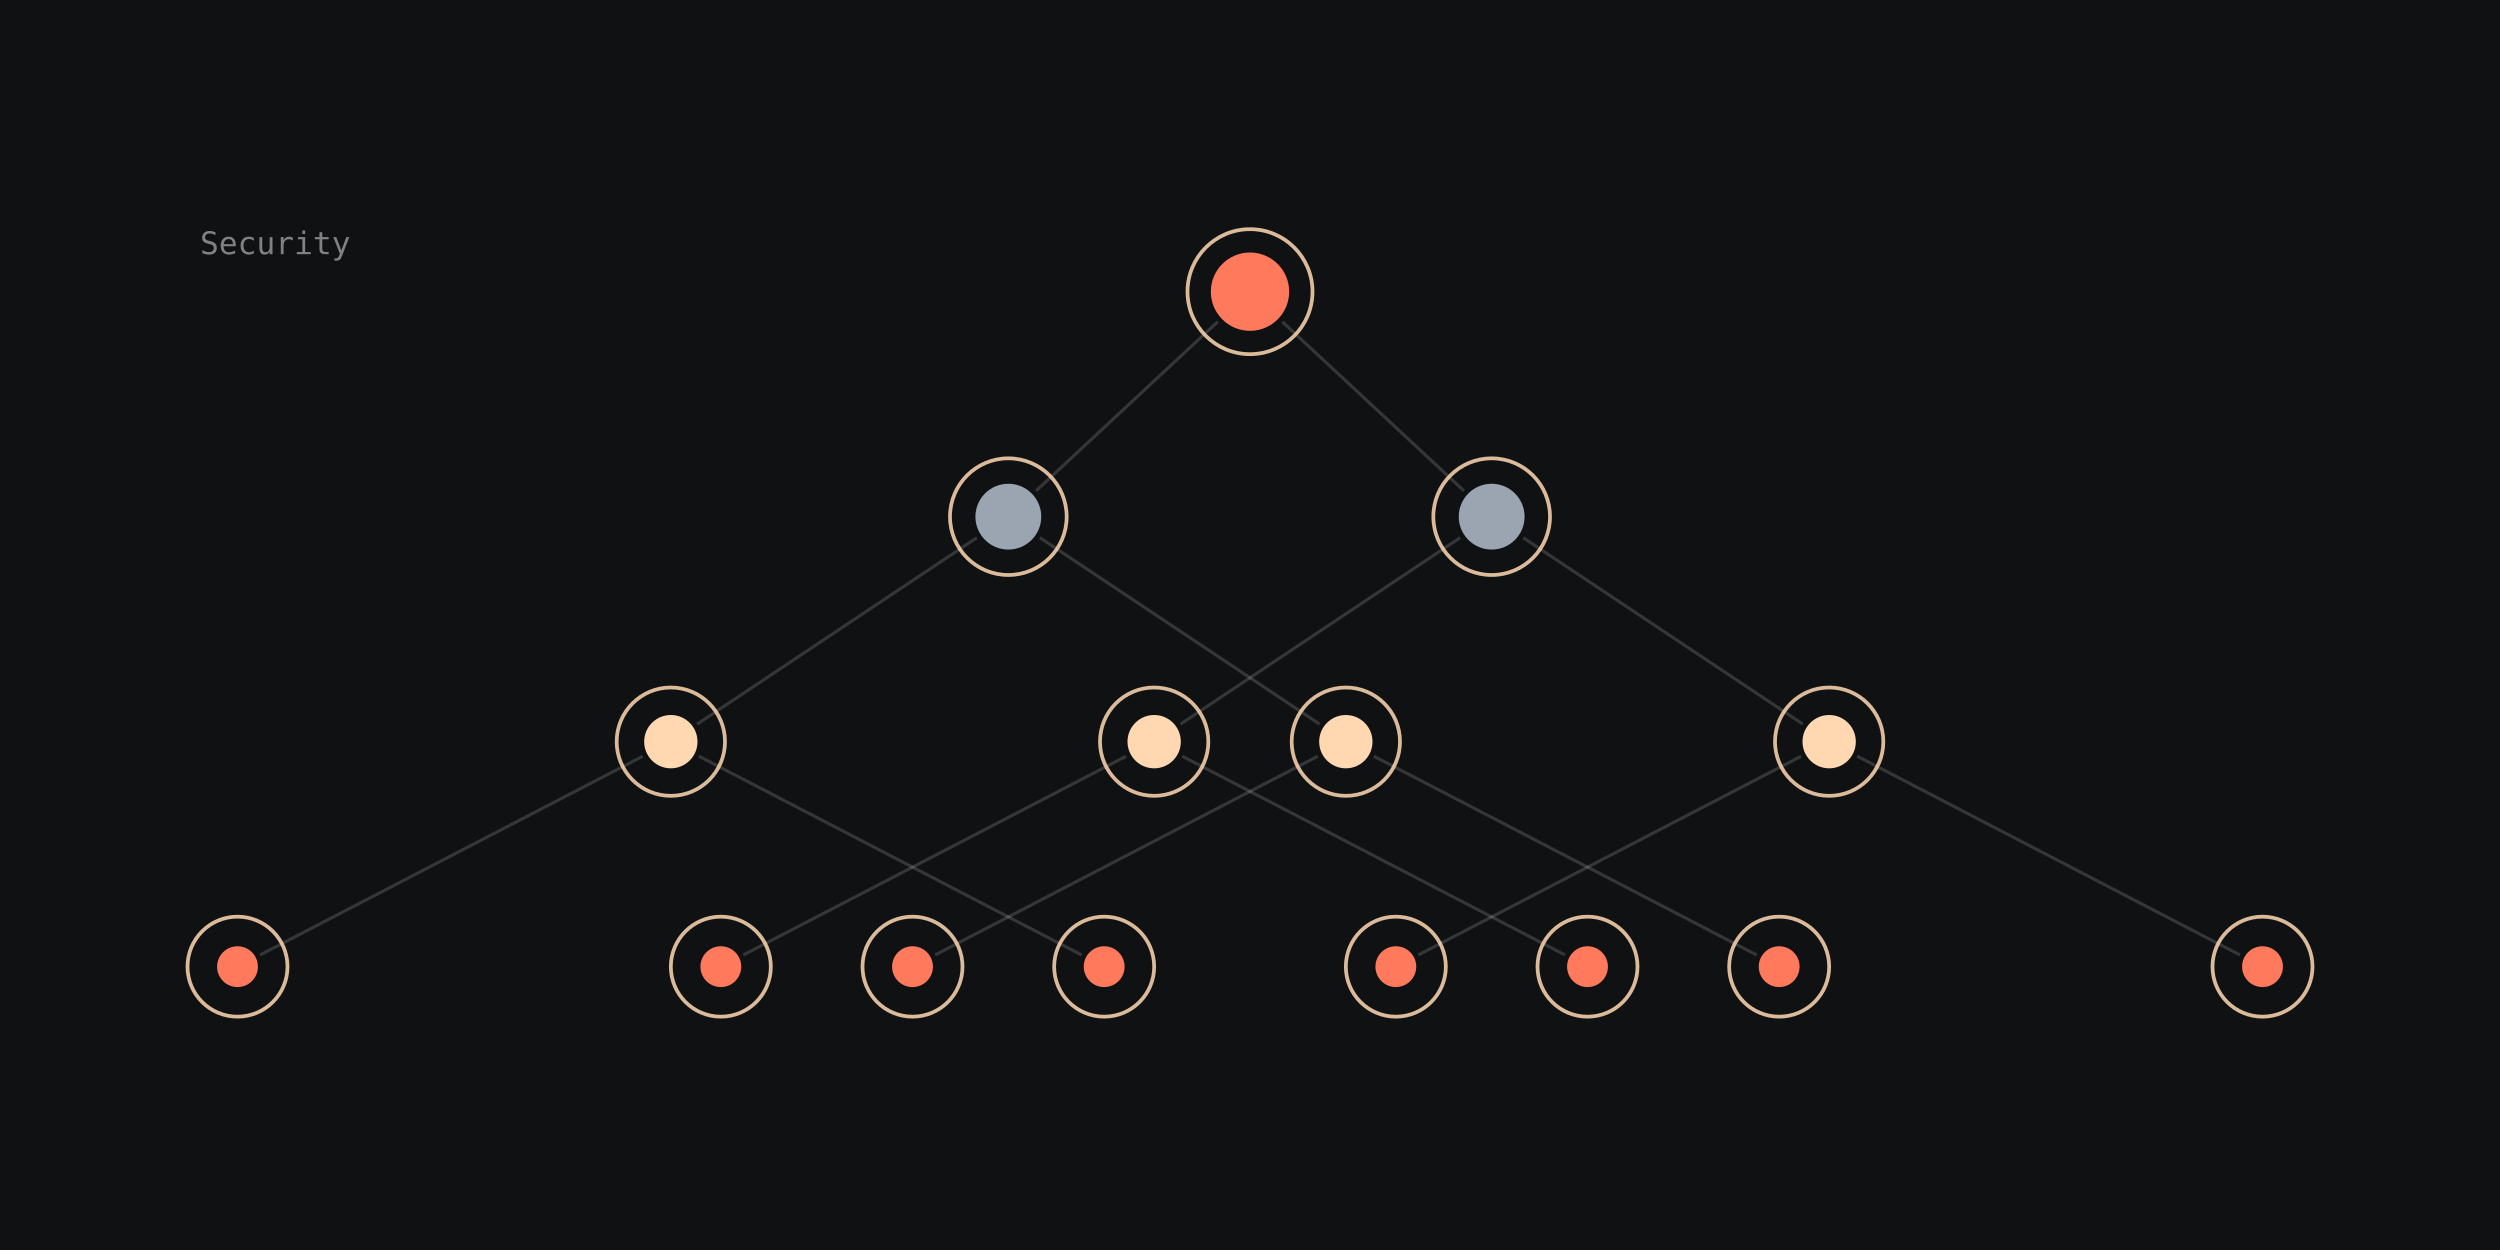
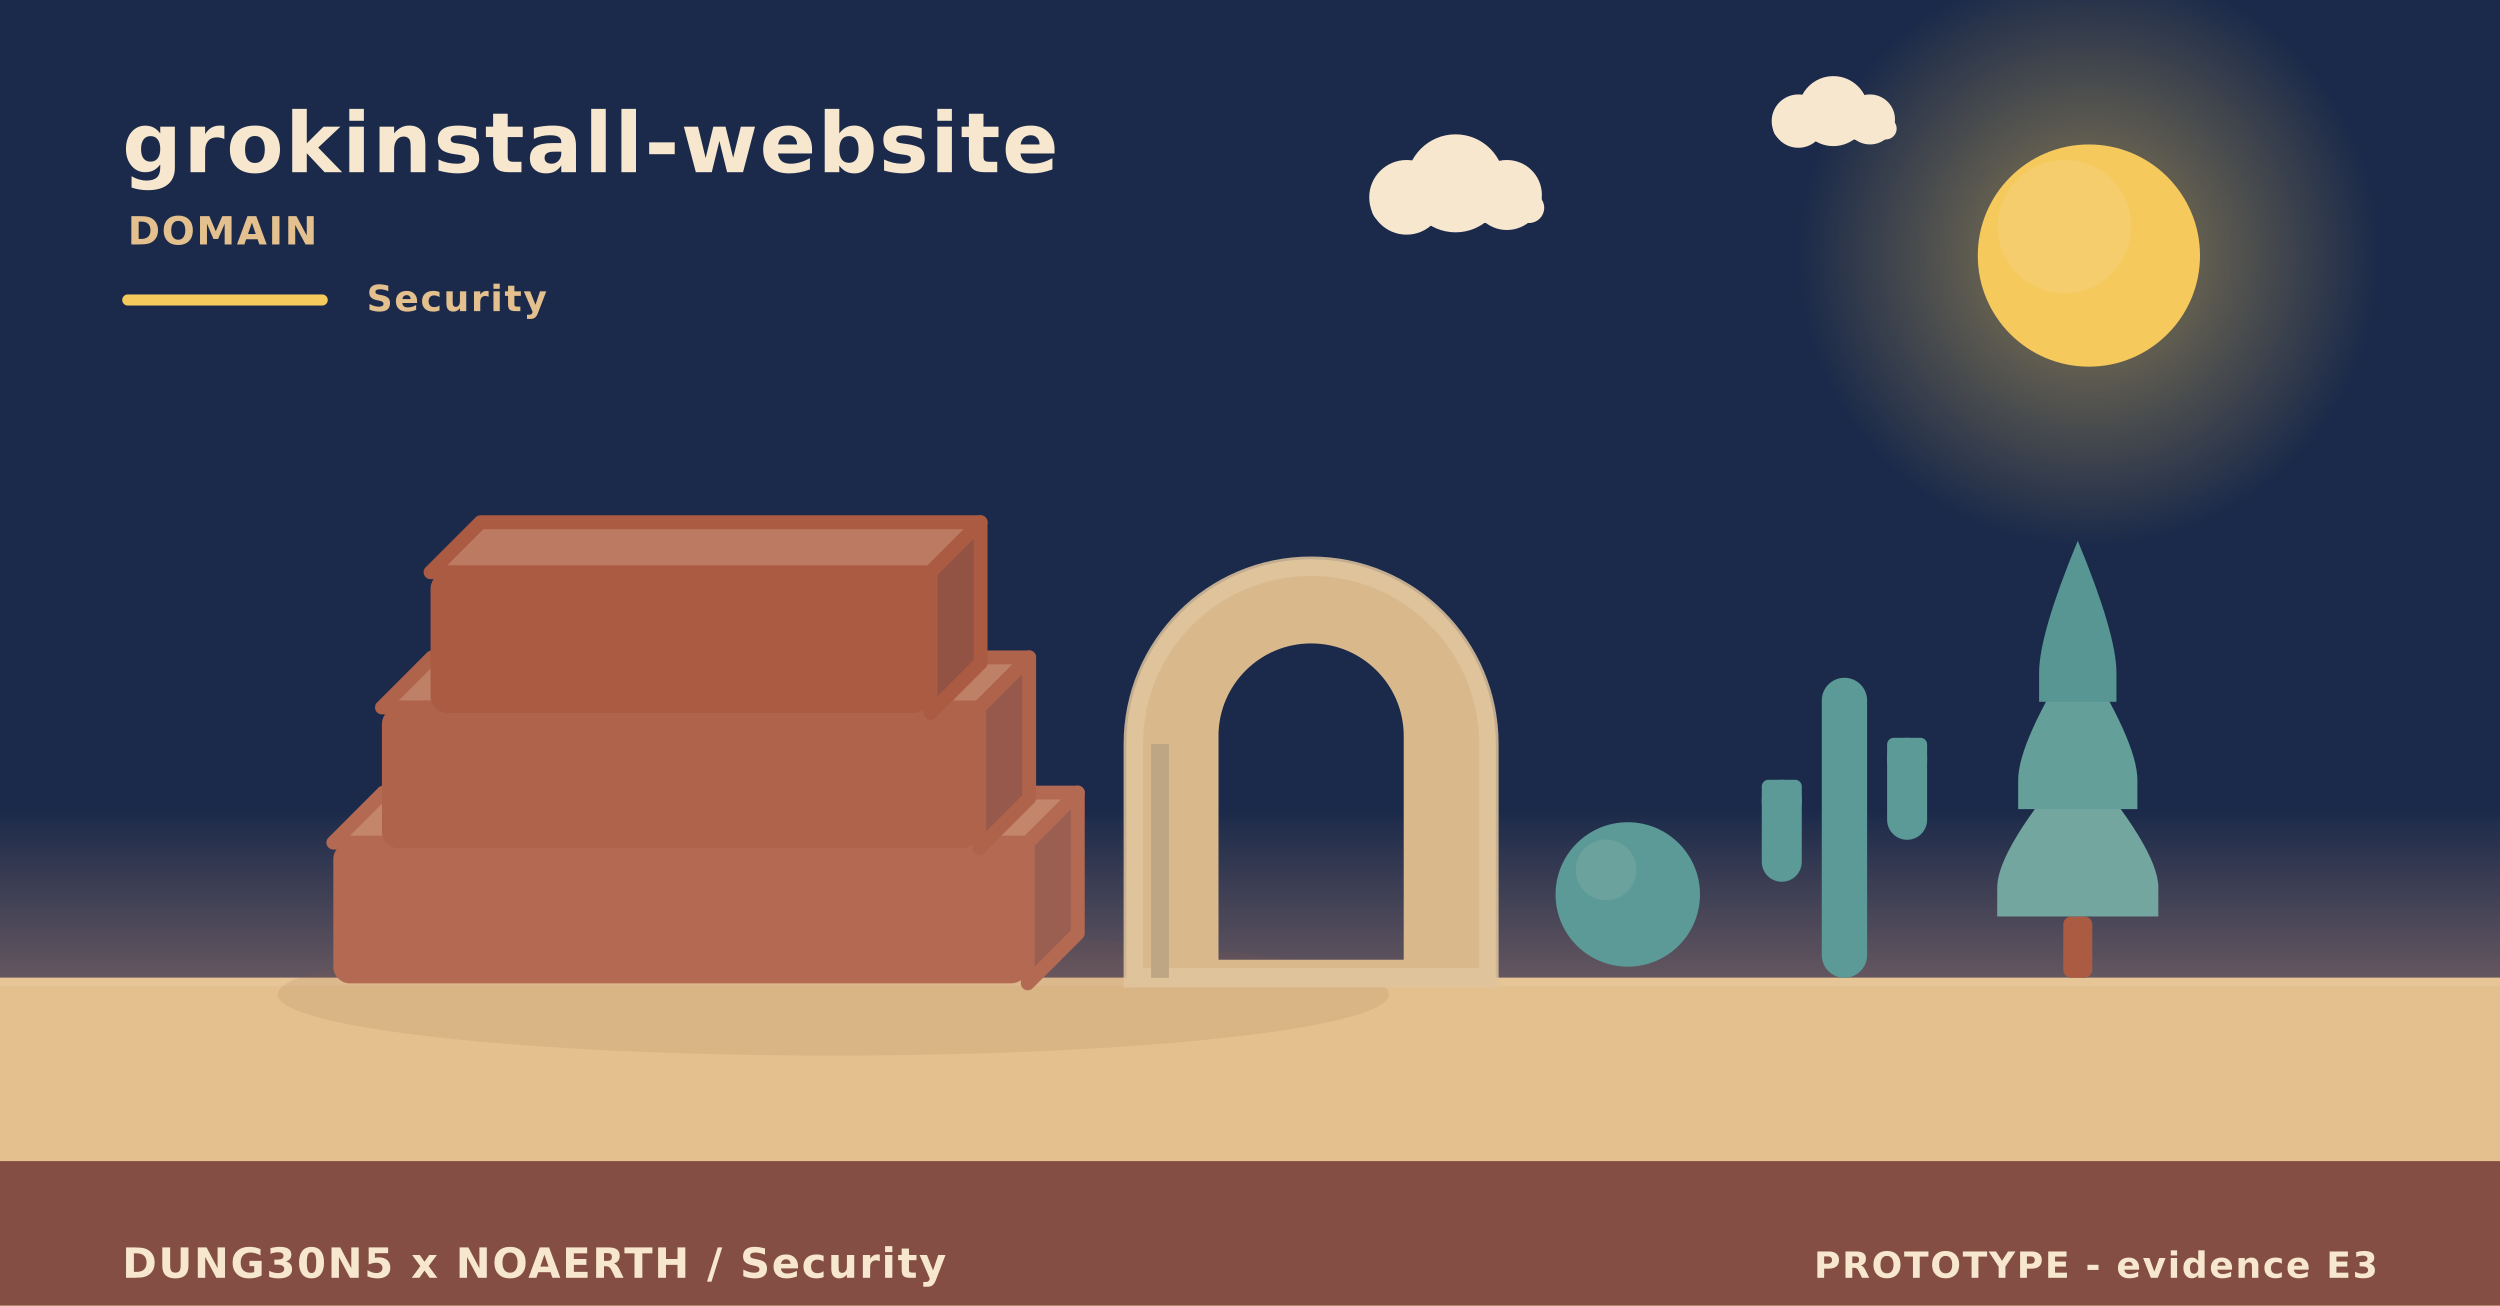
- <svg xmlns="http://www.w3.org/2000/svg" viewBox="0 0 1200 600" width="1200" height="600" role="img" aria-label="grokinstall-website domain model">
-   <rect width="1200" height="600" fill="#0f1113" />
-   <defs>
-     <linearGradient id="gd" x1="0" y1="0" x2="1" y2="1">
-       <stop offset="0%" stop-color="#ff7a5c" />
-       <stop offset="100%" stop-color="#9aa5b1" />
-     </linearGradient>
-   </defs>
-   <line x1="600.00" y1="140.00" x2="716.00" y2="248.00" stroke="rgba(241,243,245,0.300)" stroke-width="1.50" opacity="0.55" />
-   <line x1="600.00" y1="140.00" x2="484.00" y2="248.00" stroke="rgba(241,243,245,0.300)" stroke-width="1.50" opacity="0.55" />
-   <line x1="716.00" y1="248.00" x2="878.00" y2="356.00" stroke="rgba(241,243,245,0.300)" stroke-width="1.50" opacity="0.55" />
-   <line x1="716.00" y1="248.00" x2="554.00" y2="356.00" stroke="rgba(241,243,245,0.300)" stroke-width="1.50" opacity="0.55" />
-   <line x1="484.00" y1="248.00" x2="646.00" y2="356.00" stroke="rgba(241,243,245,0.300)" stroke-width="1.50" opacity="0.55" />
-   <line x1="484.00" y1="248.00" x2="322.00" y2="356.00" stroke="rgba(241,243,245,0.300)" stroke-width="1.50" opacity="0.55" />
-   <line x1="878.00" y1="356.00" x2="1086.00" y2="464.00" stroke="rgba(241,243,245,0.300)" stroke-width="1.50" opacity="0.55" />
-   <line x1="878.00" y1="356.00" x2="670.00" y2="464.00" stroke="rgba(241,243,245,0.300)" stroke-width="1.50" opacity="0.55" />
-   <line x1="554.00" y1="356.00" x2="762.00" y2="464.00" stroke="rgba(241,243,245,0.300)" stroke-width="1.50" opacity="0.55" />
-   <line x1="554.00" y1="356.00" x2="346.00" y2="464.00" stroke="rgba(241,243,245,0.300)" stroke-width="1.50" opacity="0.55" />
-   <line x1="646.00" y1="356.00" x2="854.00" y2="464.00" stroke="rgba(241,243,245,0.300)" stroke-width="1.50" opacity="0.55" />
-   <line x1="646.00" y1="356.00" x2="438.00" y2="464.00" stroke="rgba(241,243,245,0.300)" stroke-width="1.50" opacity="0.55" />
-   <line x1="322.00" y1="356.00" x2="530.00" y2="464.00" stroke="rgba(241,243,245,0.300)" stroke-width="1.50" opacity="0.55" />
-   <line x1="322.00" y1="356.00" x2="114.00" y2="464.00" stroke="rgba(241,243,245,0.300)" stroke-width="1.50" opacity="0.55" />
-   <circle cx="600.00" cy="140.00" r="20.00" fill="#ff7a5c" opacity="1.00" stroke="#0f1113" stroke-width="2.40" />
+ <svg xmlns="http://www.w3.org/2000/svg" width="900" height="470" viewBox="0 0 900 470" role="img" aria-label="grokinstall-website - the problem it addresses">
+   <linearGradient id="skym" x1="0" y1="0" x2="0" y2="1">
+     <stop offset="0" stop-color="#1b2a4a" />
+     <stop offset="0.62" stop-color="#1b2a4a" />
+     <stop offset="1" stop-color="#f3ad8a" />
+   </linearGradient>
+   <rect width="900" height="470" fill="url(#skym)" />
+   <radialGradient id="sunm">
+     <stop offset="0.35" stop-color="#f5c95c" stop-opacity="0.34" />
+     <stop offset="1" stop-color="#f5c95c" stop-opacity="0" />
+   </radialGradient>
+   <circle cx="752" cy="92" r="104" fill="url(#sunm)" />
+   <circle cx="752" cy="92" r="40" fill="#f5c95c" />
+   <circle cx="743.2" cy="81.6" r="24" fill="#f5d27e" opacity="0.5" />
  <g>
-     <circle cx="600.00" cy="140.00" r="30.00" fill="none" stroke="#ffd8b1" stroke-width="1.80" opacity="0.85" />
-     <animate attributeName="opacity" values="0.25;1.0;0.25" dur="8.562s" begin="0.0s" repeatCount="indefinite" />
+     <circle cx="524" cy="66" r="17.64" fill="#f6e7ce" />
+     <circle cx="506.36" cy="71.04" r="13.44" fill="#f6e7ce" />
+     <circle cx="542.48" cy="70.2" r="12.6" fill="#f6e7ce" />
+     <rect x="493.76" y="69.36" width="62.16" height="10.92" rx="5.46" fill="#f6e7ce" />
+     <animateTransform attributeName="transform" type="translate" values="0 0;24 0;0 0" dur="36s" begin="0s" repeatCount="indefinite" />
  </g>
-   <circle cx="716.00" cy="248.00" r="17.00" fill="#9aa5b1" opacity="1.00" stroke="#0f1113" stroke-width="2.40" />
  <g>
-     <circle cx="716.00" cy="248.00" r="28.00" fill="none" stroke="#ffd8b1" stroke-width="1.80" opacity="0.85" />
-     <animate attributeName="opacity" values="0.25;1.0;0.25" dur="8.562s" begin="0.5s" repeatCount="indefinite" />
+     <circle cx="660" cy="40" r="12.6" fill="#f6e7ce" />
+     <circle cx="647.4" cy="43.6" r="9.6" fill="#f6e7ce" />
+     <circle cx="673.2" cy="43" r="9" fill="#f6e7ce" />
+     <rect x="638.4" y="42.4" width="44.4" height="7.8" rx="3.9" fill="#f6e7ce" />
+     <animateTransform attributeName="transform" type="translate" values="0 0;-18 0;0 0" dur="46s" begin="3s" repeatCount="indefinite" />
  </g>
-   <circle cx="484.00" cy="248.00" r="17.00" fill="#9aa5b1" opacity="1.00" stroke="#0f1113" stroke-width="2.40" />
-   <g>
-     <circle cx="484.00" cy="248.00" r="28.00" fill="none" stroke="#ffd8b1" stroke-width="1.80" opacity="0.85" />
-     <animate attributeName="opacity" values="0.25;1.0;0.25" dur="8.562s" begin="0.62s" repeatCount="indefinite" />
-   </g>
-   <circle cx="878.00" cy="356.00" r="14.00" fill="#ffd8b1" opacity="1.00" stroke="#0f1113" stroke-width="2.40" />
-   <g>
-     <circle cx="878.00" cy="356.00" r="26.00" fill="none" stroke="#ffd8b1" stroke-width="1.80" opacity="0.85" />
-     <animate attributeName="opacity" values="0.25;1.0;0.25" dur="8.562s" begin="1.0s" repeatCount="indefinite" />
-   </g>
-   <circle cx="554.00" cy="356.00" r="14.00" fill="#ffd8b1" opacity="1.00" stroke="#0f1113" stroke-width="2.40" />
-   <g>
-     <circle cx="554.00" cy="356.00" r="26.00" fill="none" stroke="#ffd8b1" stroke-width="1.80" opacity="0.85" />
-     <animate attributeName="opacity" values="0.25;1.0;0.25" dur="8.562s" begin="1.12s" repeatCount="indefinite" />
-   </g>
-   <circle cx="646.00" cy="356.00" r="14.00" fill="#ffd8b1" opacity="1.00" stroke="#0f1113" stroke-width="2.40" />
-   <g>
-     <circle cx="646.00" cy="356.00" r="26.00" fill="none" stroke="#ffd8b1" stroke-width="1.80" opacity="0.85" />
-     <animate attributeName="opacity" values="0.25;1.0;0.25" dur="8.562s" begin="1.24s" repeatCount="indefinite" />
-   </g>
-   <circle cx="322.00" cy="356.00" r="14.00" fill="#ffd8b1" opacity="1.00" stroke="#0f1113" stroke-width="2.40" />
-   <g>
-     <circle cx="322.00" cy="356.00" r="26.00" fill="none" stroke="#ffd8b1" stroke-width="1.80" opacity="0.85" />
-     <animate attributeName="opacity" values="0.25;1.0;0.25" dur="8.562s" begin="1.36s" repeatCount="indefinite" />
-   </g>
-   <circle cx="1086.00" cy="464.00" r="11.00" fill="#ff7a5c" opacity="1.00" stroke="#0f1113" stroke-width="2.40" />
-   <g>
-     <circle cx="1086.00" cy="464.00" r="24.00" fill="none" stroke="#ffd8b1" stroke-width="1.80" opacity="0.85" />
-     <animate attributeName="opacity" values="0.25;1.0;0.25" dur="8.562s" begin="1.5s" repeatCount="indefinite" />
-   </g>
-   <circle cx="670.00" cy="464.00" r="11.00" fill="#ff7a5c" opacity="1.00" stroke="#0f1113" stroke-width="2.40" />
-   <g>
-     <circle cx="670.00" cy="464.00" r="24.00" fill="none" stroke="#ffd8b1" stroke-width="1.80" opacity="0.85" />
-     <animate attributeName="opacity" values="0.25;1.0;0.25" dur="8.562s" begin="1.62s" repeatCount="indefinite" />
-   </g>
-   <circle cx="762.00" cy="464.00" r="11.00" fill="#ff7a5c" opacity="1.00" stroke="#0f1113" stroke-width="2.40" />
-   <g>
-     <circle cx="762.00" cy="464.00" r="24.00" fill="none" stroke="#ffd8b1" stroke-width="1.80" opacity="0.85" />
-     <animate attributeName="opacity" values="0.25;1.0;0.25" dur="8.562s" begin="1.74s" repeatCount="indefinite" />
-   </g>
-   <circle cx="346.00" cy="464.00" r="11.00" fill="#ff7a5c" opacity="1.00" stroke="#0f1113" stroke-width="2.40" />
-   <g>
-     <circle cx="346.00" cy="464.00" r="24.00" fill="none" stroke="#ffd8b1" stroke-width="1.80" opacity="0.85" />
-     <animate attributeName="opacity" values="0.25;1.0;0.25" dur="8.562s" begin="1.86s" repeatCount="indefinite" />
-   </g>
-   <circle cx="854.00" cy="464.00" r="11.00" fill="#ff7a5c" opacity="1.00" stroke="#0f1113" stroke-width="2.40" />
-   <g>
-     <circle cx="854.00" cy="464.00" r="24.00" fill="none" stroke="#ffd8b1" stroke-width="1.80" opacity="0.85" />
-     <animate attributeName="opacity" values="0.25;1.0;0.25" dur="8.562s" begin="1.98s" repeatCount="indefinite" />
-   </g>
-   <circle cx="438.00" cy="464.00" r="11.00" fill="#ff7a5c" opacity="1.00" stroke="#0f1113" stroke-width="2.40" />
-   <g>
-     <circle cx="438.00" cy="464.00" r="24.00" fill="none" stroke="#ffd8b1" stroke-width="1.80" opacity="0.85" />
-     <animate attributeName="opacity" values="0.25;1.0;0.25" dur="8.562s" begin="2.1s" repeatCount="indefinite" />
-   </g>
-   <circle cx="530.00" cy="464.00" r="11.00" fill="#ff7a5c" opacity="1.00" stroke="#0f1113" stroke-width="2.40" />
-   <g>
-     <circle cx="530.00" cy="464.00" r="24.00" fill="none" stroke="#ffd8b1" stroke-width="1.80" opacity="0.85" />
-     <animate attributeName="opacity" values="0.25;1.0;0.25" dur="8.562s" begin="2.22s" repeatCount="indefinite" />
-   </g>
-   <circle cx="114.00" cy="464.00" r="11.00" fill="#ff7a5c" opacity="1.00" stroke="#0f1113" stroke-width="2.40" />
-   <g>
-     <circle cx="114.00" cy="464.00" r="24.00" fill="none" stroke="#ffd8b1" stroke-width="1.80" opacity="0.85" />
-     <animate attributeName="opacity" values="0.25;1.0;0.25" dur="8.562s" begin="2.34s" repeatCount="indefinite" />
-   </g>
-   <text x="96" y="122" font-family="ui-monospace,Menlo,monospace" font-size="15" fill="rgba(241,243,245,0.500)">Security</text>
+   <rect x="0" y="352" width="900" height="118" fill="#e3c08d" />
+   <rect x="0" y="352" width="900" height="3" fill="#e6c596" />
+   <text x="44" y="62" font-family="Verdana,DejaVu Sans,sans-serif" font-size="30" font-weight="700" letter-spacing="0.6" fill="#f6e7ce" text-anchor="start">grokinstall-website</text>
+   <text x="46" y="88" font-family="Verdana,DejaVu Sans,sans-serif" font-size="14" font-weight="700" letter-spacing="0.6" fill="#e3c08d" text-anchor="start">DOMAIN</text>
+   <rect x="44" y="106" width="74" height="4" rx="2" fill="#f5c95c" />
+   <text x="132" y="112" font-family="Verdana,DejaVu Sans,sans-serif" font-size="13" font-weight="700" letter-spacing="0.6" fill="#e3c08d" text-anchor="start">Security</text>
+   <ellipse cx="300" cy="358" rx="200" ry="22" fill="rgba(138,90,68,0.11)" />
+   <path d="M120,303.33 L370,303.33 L388,285.33 L138,285.33 Z" fill="#c3866d" stroke="#b46a52" stroke-width="5" stroke-linejoin="round" />
+   <path d="M370,303.33 L388,285.33 L388,336 L370,354 Z" fill="#9a5f51" stroke="#b46a52" stroke-width="5" stroke-linejoin="round" />
+   <rect x="120" y="303.33" width="250" height="50.67" rx="6" fill="#b46a52" />
+   <path d="M137.5,254.67 L352.5,254.67 L370.5,236.67 L155.5,236.67 Z" fill="#bf8068" stroke="#b0634b" stroke-width="5" stroke-linejoin="round" />
+   <path d="M352.5,254.67 L370.5,236.67 L370.5,287.33 L352.5,305.33 Z" fill="#97594b" stroke="#b0634b" stroke-width="5" stroke-linejoin="round" />
+   <rect x="137.5" y="254.67" width="215" height="50.67" rx="6" fill="#b0634b" />
+   <path d="M155,206 L335,206 L353,188 L173,188 Z" fill="#bc7a62" stroke="#ac5b43" stroke-width="5" stroke-linejoin="round" />
+   <path d="M335,206 L353,188 L353,238.67 L335,256.67 Z" fill="#935344" stroke="#ac5b43" stroke-width="5" stroke-linejoin="round" />
+   <rect x="155" y="206" width="180" height="50.67" rx="6" fill="#ac5b43" />
+   <path d="M408,352 L408,267.84 A64,64 0 0 1 536,267.84 L536,352 Z M436.16,348 L436.16,264.97 A35.84,35.84 0 0 1 507.84,264.97 L507.84,348 Z" fill="#d9b98c" fill-rule="evenodd" stroke="#d9b98c" stroke-width="5" stroke-linejoin="round" />
+   <path d="M408,352 L408,267.84 A64,64 0 0 1 536,267.84 L536,352 Z" fill="none" stroke="#e0c49c" stroke-width="7" stroke-linecap="round" opacity="0.85" />
+   <rect x="414.4" y="267.84" width="6.4" height="84.16" fill="#bea583" />
+   <circle cx="586" cy="322" r="26" fill="#5b9a97" />
+   <circle cx="578.2" cy="313.16" r="10.92" fill="#7aa9a2" opacity="0.55" />
+   <rect x="655.84" y="244" width="16.32" height="108" rx="8.16" fill="#5b9a97" />
+   <rect x="634.24" y="280.72" width="14.4" height="36.72" rx="7.2" fill="#5b9a97" />
+   <rect x="634.24" y="280.72" width="14.4" height="10.8" rx="2.4" fill="#5b9a97" />
+   <rect x="679.36" y="265.6" width="14.4" height="36.72" rx="7.2" fill="#5b9a97" />
+   <rect x="679.36" y="265.6" width="14.4" height="10.8" rx="2.4" fill="#5b9a97" />
+   <rect x="742.78" y="329.92" width="10.44" height="22.08" rx="2.9" fill="#ac5b43" />
+   <path d="M748,271.96 Q719,305.58 719,319.49 Q719,329.92 719,329.92 L777,329.92 Q777,329.92 777,319.49 Q777,305.58 748,271.96 Z" fill="#74a6a0" />
+   <path d="M748,233.32 Q726.54,266.94 726.54,280.85 Q726.54,291.28 726.54,291.28 L769.46,291.28 Q769.46,291.28 769.46,280.85 Q769.46,266.94 748,233.32 Z" fill="#649f9a" />
+   <path d="M748,194.68 Q734.08,228.3 734.08,242.21 Q734.08,252.64 734.08,252.64 L761.92,252.64 Q761.92,252.64 761.92,242.21 Q761.92,228.3 748,194.68 Z" fill="#589694" />
+   <rect x="0" y="418" width="900" height="52" rx="0" fill="#7e4740" opacity="0.94" />
+   <text x="44" y="460" font-family="Verdana,DejaVu Sans,sans-serif" font-size="15" font-weight="700" letter-spacing="0.6" fill="#f6e7ce" text-anchor="start">DUNG30N5 x NOAERTH  /  Security</text>
+   <text x="856" y="460" font-family="Verdana,DejaVu Sans,sans-serif" font-size="13" font-weight="700" letter-spacing="0.6" fill="#f6e7ce" text-anchor="end">PROTOTYPE  -  evidence E3</text>
</svg>
